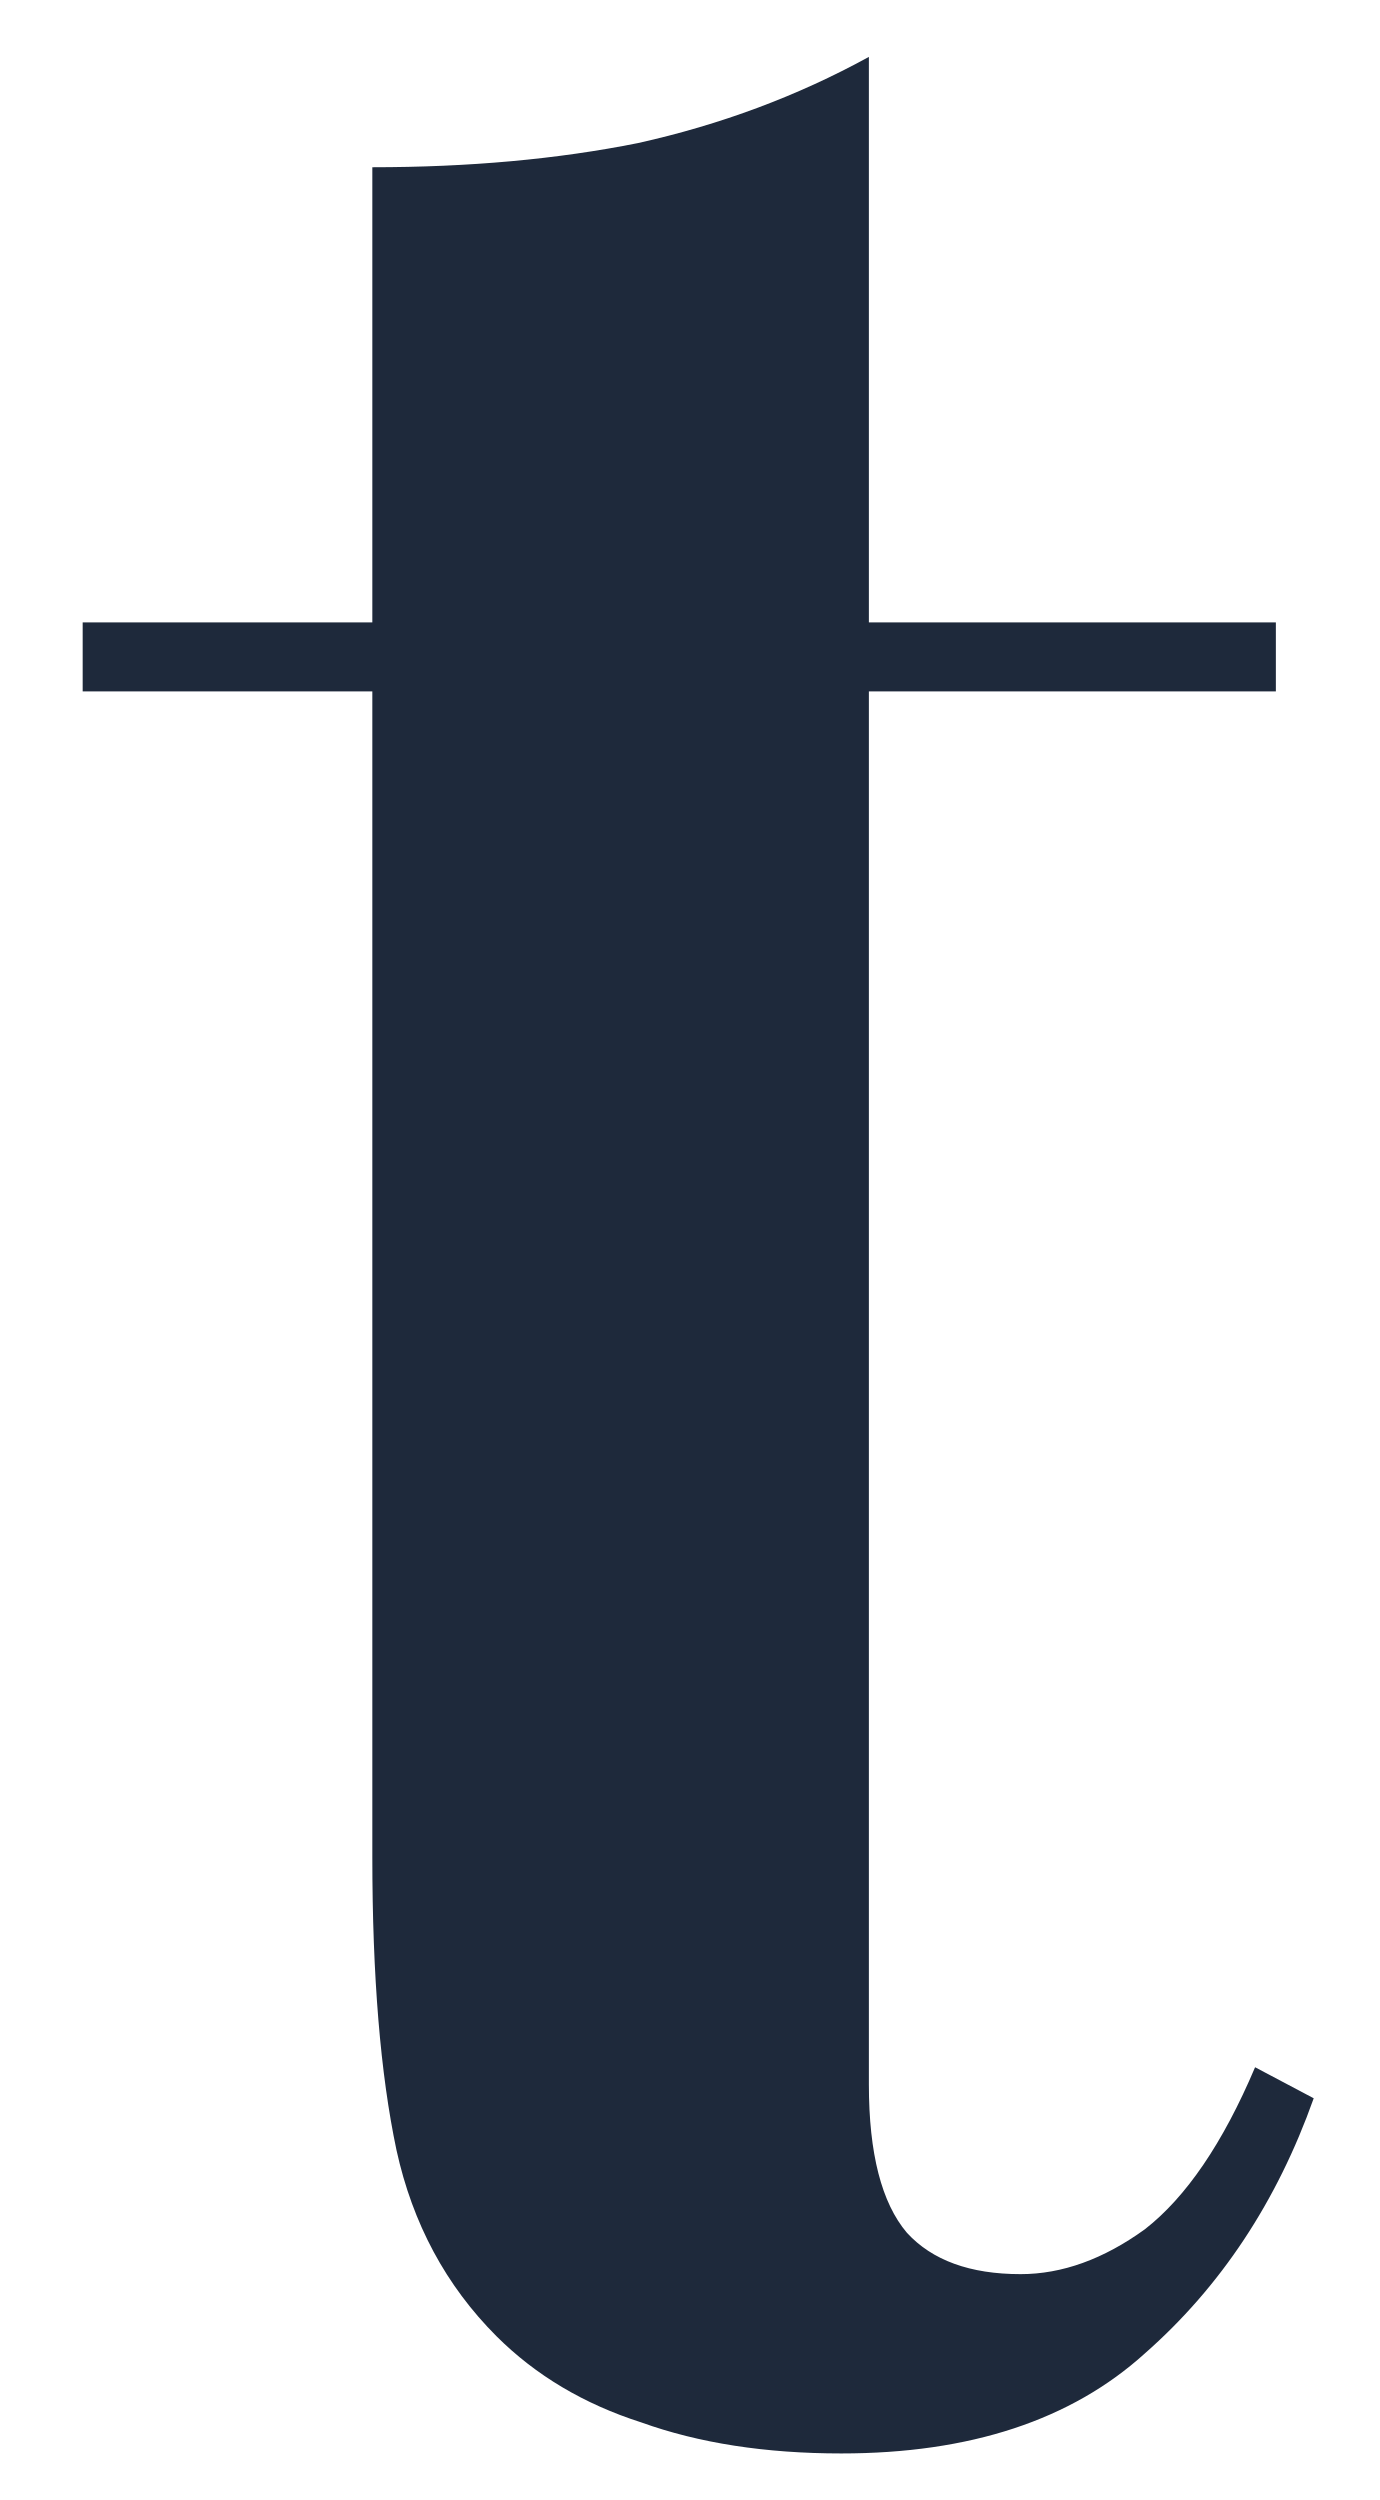
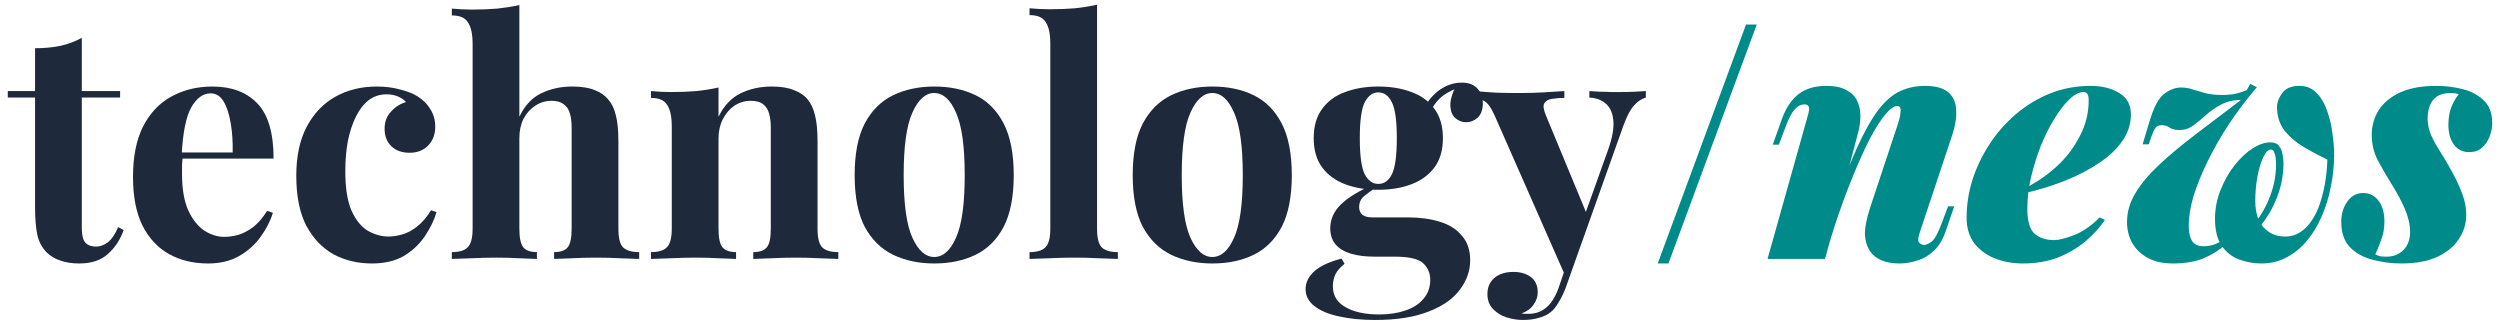
- <svg xmlns="http://www.w3.org/2000/svg" width="16" height="29" viewBox="0 0 16 29" fill="none">
-   <path d="M10.079 0.66V7.22H14.8V8.02H10.079V24.18C10.079 24.98 10.226 25.553 10.52 25.9C10.813 26.22 11.253 26.38 11.839 26.38C12.319 26.38 12.8 26.207 13.28 25.86C13.759 25.487 14.186 24.86 14.559 23.98L15.239 24.34C14.813 25.54 14.159 26.527 13.28 27.3C12.426 28.073 11.253 28.46 9.759 28.46C8.879 28.46 8.106 28.34 7.439 28.1C6.773 27.887 6.213 27.553 5.759 27.1C5.173 26.513 4.786 25.793 4.599 24.94C4.413 24.06 4.319 22.927 4.319 21.54V8.02H0.959V7.22H4.319V1.94C5.439 1.94 6.466 1.847 7.399 1.66C8.359 1.447 9.253 1.113 10.079 0.66Z" fill="#1E293B" />
+ <svg xmlns="http://www.w3.org/2000/svg" width="308" height="40" viewBox="0 0 308 40" fill="none">
+   <path d="M292.641 31.34C292.854 31.447 293.067 31.527 293.281 31.58C293.521 31.607 293.774 31.62 294.041 31.62C294.867 31.62 295.547 31.353 296.081 30.82C296.641 30.26 296.921 29.513 296.921 28.58C296.921 27.673 296.707 26.727 296.281 25.74C295.854 24.753 295.294 23.713 294.601 22.62C293.961 21.58 293.401 20.607 292.921 19.7C292.441 18.767 292.201 17.74 292.201 16.62C292.201 15.473 292.494 14.447 293.081 13.54C293.667 12.633 294.547 11.913 295.721 11.38C296.894 10.847 298.374 10.58 300.161 10.58C301.281 10.58 302.361 10.713 303.401 10.98C304.467 11.247 305.334 11.713 306.001 12.38C306.694 13.02 307.041 13.953 307.041 15.18C307.041 15.713 306.934 16.26 306.721 16.82C306.507 17.38 306.187 17.847 305.761 18.22C305.361 18.567 304.841 18.74 304.201 18.74C303.401 18.74 302.774 18.433 302.321 17.82C301.867 17.18 301.641 16.367 301.641 15.38C301.641 14.527 301.774 13.767 302.041 13.1C302.334 12.433 302.627 11.94 302.921 11.62C302.707 11.513 302.374 11.46 301.921 11.46C300.987 11.46 300.281 11.727 299.801 12.26C299.347 12.793 299.107 13.567 299.081 14.58C299.081 15.167 299.187 15.767 299.401 16.38C299.641 16.967 299.947 17.567 300.321 18.18C300.694 18.767 301.067 19.38 301.441 20.02C302.321 21.513 302.934 22.74 303.281 23.7C303.654 24.633 303.841 25.553 303.841 26.46C303.841 27.553 303.534 28.553 302.921 29.46C302.334 30.367 301.441 31.1 300.241 31.66C299.067 32.193 297.601 32.46 295.841 32.46C294.587 32.46 293.387 32.3 292.241 31.98C291.121 31.687 290.201 31.167 289.481 30.42C288.787 29.673 288.441 28.647 288.441 27.34C288.441 26.353 288.694 25.513 289.201 24.82C289.681 24.127 290.334 23.78 291.161 23.78C291.934 23.78 292.561 24.1 293.041 24.74C293.521 25.38 293.761 26.233 293.761 27.3C293.761 28.153 293.614 28.94 293.321 29.66C293.054 30.38 292.827 30.94 292.641 31.34Z" fill="#008B8B" />
+   <path d="M274.209 30.1C273.463 30.793 272.556 31.367 271.489 31.82C270.449 32.247 269.183 32.46 267.689 32.46C266.489 32.46 265.463 32.233 264.609 31.78C263.783 31.327 263.143 30.713 262.689 29.94C262.263 29.167 262.049 28.3 262.049 27.34C262.049 26.113 262.396 24.927 263.089 23.78C263.783 22.633 264.756 21.473 266.009 20.3C267.289 19.1 268.809 17.833 270.569 16.5C272.329 15.167 274.263 13.7 276.369 12.1L276.249 12.3C275.263 12.3 274.409 12.487 273.689 12.86C272.969 13.233 272.329 13.673 271.769 14.18C271.236 14.66 270.716 15.087 270.209 15.46C269.703 15.833 269.143 16.02 268.529 16.02C268.023 16.02 267.623 15.927 267.329 15.74C267.036 15.527 266.703 15.42 266.329 15.42C265.983 15.42 265.716 15.54 265.529 15.78C265.369 16.02 265.196 16.407 265.009 16.94L264.729 17.78H263.969L264.849 14.86C265.356 13.18 265.943 12.087 266.609 11.58C267.303 11.047 267.996 10.78 268.689 10.78C269.223 10.78 269.703 10.86 270.129 11.02C270.583 11.153 271.089 11.3 271.649 11.46C272.209 11.62 272.943 11.7 273.849 11.7C274.143 11.7 274.543 11.673 275.049 11.62C275.583 11.54 276.169 11.367 276.809 11.1L277.209 10.34L278.049 10.74C276.823 12.18 275.689 13.673 274.649 15.22C273.636 16.767 272.756 18.3 272.009 19.82C271.263 21.34 270.676 22.78 270.249 24.14C269.849 25.5 269.649 26.727 269.649 27.82C269.649 28.593 269.783 29.207 270.049 29.66C270.316 30.113 270.809 30.34 271.529 30.34C271.929 30.34 272.329 30.273 272.729 30.14C273.129 30.007 273.503 29.82 273.849 29.58L274.209 30.1ZM281.569 29.14C282.236 29.14 282.836 28.967 283.369 28.62C283.903 28.273 284.369 27.807 284.769 27.22C285.196 26.607 285.543 25.9 285.809 25.1C286.076 24.3 286.289 23.447 286.449 22.54C286.609 21.607 286.703 20.647 286.729 19.66C285.823 19.233 284.889 18.74 283.929 18.18C282.969 17.62 282.156 16.94 281.489 16.14C280.849 15.313 280.529 14.327 280.529 13.18C280.529 12.62 280.743 12.047 281.169 11.46C281.596 10.873 282.303 10.58 283.289 10.58C284.169 10.58 284.889 10.887 285.449 11.5C286.009 12.087 286.436 12.833 286.729 13.74C287.049 14.647 287.263 15.58 287.369 16.54C287.503 17.473 287.569 18.3 287.569 19.02C287.569 20.327 287.436 21.633 287.169 22.94C286.929 24.247 286.556 25.473 286.049 26.62C285.569 27.74 284.969 28.74 284.249 29.62C283.529 30.5 282.689 31.193 281.729 31.7C280.796 32.207 279.743 32.46 278.569 32.46C277.663 32.46 276.769 32.3 275.889 31.98C275.009 31.66 274.289 31.1 273.729 30.3C273.169 29.5 272.889 28.393 272.889 26.98C272.889 25.727 273.116 24.54 273.569 23.42C274.023 22.273 274.596 21.26 275.289 20.38C275.983 19.5 276.716 18.807 277.489 18.3C278.289 17.793 279.023 17.54 279.689 17.54C280.196 17.54 280.556 17.687 280.769 17.98C281.009 18.273 281.156 18.62 281.209 19.02C281.289 19.42 281.329 19.767 281.329 20.06C281.329 21.793 280.956 23.46 280.209 25.06C279.489 26.66 278.423 28.1 277.009 29.38L276.729 28.7C277.849 27.607 278.743 26.313 279.409 24.82C280.076 23.3 280.409 21.793 280.409 20.3C280.409 19.74 280.356 19.287 280.249 18.94C280.143 18.593 279.983 18.42 279.769 18.42C279.449 18.42 279.143 18.727 278.849 19.34C278.556 19.953 278.316 20.74 278.129 21.7C277.943 22.66 277.849 23.687 277.849 24.78C277.849 25.633 277.983 26.393 278.249 27.06C278.543 27.7 278.969 28.207 279.529 28.58C280.089 28.953 280.769 29.14 281.569 29.14Z" fill="#008B8B" />
+   <path d="M248.886 23.5C249.739 23.1 250.579 22.62 251.406 22.06C252.232 21.5 252.992 20.887 253.686 20.22C254.752 19.18 255.619 17.993 256.286 16.66C256.979 15.327 257.326 13.887 257.326 12.34C257.326 11.967 257.272 11.713 257.166 11.58C257.059 11.42 256.899 11.34 256.686 11.34C256.152 11.34 255.566 11.647 254.926 12.26C254.312 12.847 253.699 13.647 253.086 14.66C252.472 15.647 251.912 16.767 251.406 18.02C250.926 19.273 250.526 20.567 250.206 21.9C249.912 23.207 249.766 24.473 249.766 25.7C249.766 27.247 250.072 28.287 250.686 28.82C251.299 29.327 252.099 29.58 253.086 29.58C253.619 29.58 254.419 29.38 255.486 28.98C256.552 28.58 257.619 27.847 258.686 26.78L259.326 27.1C258.739 27.98 257.966 28.833 257.006 29.66C256.046 30.487 254.912 31.167 253.606 31.7C252.299 32.207 250.832 32.46 249.206 32.46C247.952 32.46 246.792 32.247 245.726 31.82C244.686 31.393 243.846 30.767 243.206 29.94C242.592 29.087 242.286 28.047 242.286 26.82C242.286 25.247 242.526 23.687 243.006 22.14C243.512 20.593 244.219 19.127 245.126 17.74C246.032 16.353 247.112 15.127 248.366 14.06C249.646 12.967 251.059 12.113 252.606 11.5C254.152 10.887 255.806 10.58 257.566 10.58C258.979 10.58 260.152 10.873 261.086 11.46C262.046 12.02 262.526 12.9 262.526 14.1C262.526 15.113 262.259 16.073 261.726 16.98C261.192 17.86 260.459 18.673 259.526 19.42C258.592 20.14 257.539 20.793 256.366 21.38C255.192 21.967 253.952 22.473 252.646 22.9C251.366 23.327 250.099 23.66 248.846 23.9L248.886 23.5Z" fill="#008B8B" />
+   <path d="M224.84 31.9H217.76L222.64 14.54C222.773 14.113 222.853 13.78 222.88 13.54C222.907 13.3 222.867 13.127 222.76 13.02C222.68 12.913 222.52 12.86 222.28 12.86C221.88 12.86 221.507 13.047 221.16 13.42C220.813 13.767 220.453 14.42 220.08 15.38L219.16 17.82H218.4L219.52 14.7C220.027 13.287 220.72 12.247 221.6 11.58C222.48 10.913 223.613 10.58 225 10.58C226.04 10.58 226.867 10.753 227.48 11.1C228.093 11.42 228.533 11.86 228.8 12.42C229.067 12.98 229.2 13.593 229.2 14.26C229.2 14.9 229.12 15.54 228.96 16.18L224.84 31.9ZM225.76 26.18C226.853 22.927 227.853 20.287 228.76 18.26C229.693 16.207 230.587 14.62 231.44 13.5C232.32 12.38 233.213 11.62 234.12 11.22C235.053 10.793 236.053 10.58 237.12 10.58C238.453 10.58 239.427 10.847 240.04 11.38C240.653 11.913 240.973 12.647 241 13.58C241.053 14.487 240.893 15.5 240.52 16.62L236.56 28.5C236.293 29.247 236.253 29.713 236.44 29.9C236.653 30.087 236.853 30.18 237.04 30.18C237.28 30.18 237.587 30.047 237.96 29.78C238.333 29.487 238.733 28.78 239.16 27.66L240 25.42H240.76L239.76 28.34C239.387 29.46 238.88 30.313 238.24 30.9C237.627 31.487 236.947 31.887 236.2 32.1C235.48 32.34 234.76 32.46 234.04 32.46C233.213 32.46 232.493 32.34 231.88 32.1C231.267 31.86 230.787 31.5 230.44 31.02C230.04 30.46 229.813 29.767 229.76 28.94C229.733 28.087 229.947 26.967 230.4 25.58L233.84 15.22C234 14.74 234.093 14.34 234.12 14.02C234.173 13.7 234.173 13.46 234.12 13.3C234.067 13.14 233.947 13.06 233.76 13.06C233.333 13.06 232.827 13.42 232.24 14.14C231.653 14.86 231.027 15.847 230.36 17.1C229.72 18.353 229.067 19.793 228.4 21.42C227.733 23.02 227.093 24.713 226.48 26.5C225.867 28.26 225.333 30.02 224.88 31.78L225.76 26.18Z" fill="#008B8B" />
+   <path d="M216.432 3.02L205.552 32.46H204.232L215.112 3.02H216.432Z" fill="#008B8B" />
+   <path d="M202.769 11.22V12.02C202.263 12.153 201.783 12.473 201.329 12.98C200.876 13.46 200.436 14.287 200.009 15.46L194.369 31.3L192.889 34.1L184.169 14.3C183.716 13.26 183.263 12.633 182.809 12.42C182.383 12.18 182.009 12.06 181.689 12.06V11.22C182.569 11.3 183.476 11.367 184.409 11.42C185.369 11.447 186.289 11.46 187.169 11.46C188.263 11.46 189.263 11.433 190.169 11.38C191.076 11.327 191.929 11.273 192.729 11.22V12.06C192.196 12.06 191.689 12.1 191.209 12.18C190.756 12.233 190.436 12.42 190.249 12.74C190.089 13.033 190.169 13.553 190.489 14.3L195.529 26.46L195.169 26.7L198.129 18.42C198.636 16.98 198.849 15.807 198.769 14.9C198.689 13.967 198.396 13.273 197.889 12.82C197.383 12.34 196.689 12.073 195.809 12.02V11.22C196.236 11.247 196.676 11.273 197.129 11.3C197.583 11.3 198.036 11.313 198.489 11.34C198.943 11.34 199.343 11.34 199.689 11.34C200.223 11.34 200.783 11.327 201.369 11.3C201.956 11.273 202.423 11.247 202.769 11.22ZM194.369 31.3L192.849 35.58C192.583 36.247 192.303 36.807 192.009 37.26C191.743 37.74 191.436 38.127 191.089 38.42C190.716 38.74 190.236 38.98 189.649 39.14C189.063 39.327 188.383 39.42 187.609 39.42C186.969 39.42 186.303 39.313 185.609 39.1C184.943 38.887 184.383 38.54 183.929 38.06C183.476 37.58 183.249 36.967 183.249 36.22C183.249 35.393 183.543 34.727 184.129 34.22C184.716 33.74 185.489 33.5 186.449 33.5C187.329 33.5 188.049 33.713 188.609 34.14C189.169 34.567 189.449 35.193 189.449 36.02C189.449 36.553 189.276 37.06 188.929 37.54C188.609 38.02 188.116 38.38 187.449 38.62C187.583 38.647 187.743 38.66 187.929 38.66C188.116 38.66 188.263 38.66 188.369 38.66C189.169 38.66 189.876 38.407 190.489 37.9C191.103 37.393 191.609 36.593 192.009 35.5L193.409 31.38L194.369 31.3Z" fill="#1E293B" />
+   <path d="M169.407 39.42C167.754 39.42 166.274 39.273 164.967 38.98C163.687 38.713 162.674 38.287 161.927 37.7C161.207 37.14 160.847 36.447 160.847 35.62C160.847 34.793 161.22 34.047 161.967 33.38C162.714 32.74 163.82 32.233 165.287 31.86L165.647 32.5C165.14 32.9 164.767 33.327 164.527 33.78C164.314 34.26 164.207 34.753 164.207 35.26C164.207 36.38 164.714 37.233 165.727 37.82C166.767 38.433 168.167 38.74 169.927 38.74C171.127 38.74 172.194 38.58 173.127 38.26C174.087 37.94 174.834 37.46 175.367 36.82C175.927 36.18 176.207 35.393 176.207 34.46C176.207 33.66 175.914 32.98 175.327 32.42C174.74 31.887 173.567 31.62 171.807 31.62H169.327C168.234 31.62 167.274 31.5 166.447 31.26C165.647 31.02 165.02 30.647 164.567 30.14C164.114 29.607 163.887 28.94 163.887 28.14C163.887 27.02 164.327 26.033 165.207 25.18C166.087 24.327 167.394 23.527 169.127 22.78L169.527 23.1C169.02 23.42 168.54 23.767 168.087 24.14C167.66 24.487 167.447 24.94 167.447 25.5C167.447 26.353 167.98 26.78 169.047 26.78H173.407C174.874 26.78 176.18 26.953 177.327 27.3C178.5 27.647 179.42 28.22 180.087 29.02C180.78 29.793 181.127 30.807 181.127 32.06C181.127 33.367 180.7 34.58 179.847 35.7C179.02 36.82 177.74 37.713 176.007 38.38C174.274 39.073 172.074 39.42 169.407 39.42ZM169.807 23.38C168.287 23.38 166.927 23.153 165.727 22.7C164.527 22.247 163.58 21.553 162.887 20.62C162.194 19.687 161.847 18.487 161.847 17.02C161.847 15.553 162.194 14.353 162.887 13.42C163.58 12.46 164.527 11.767 165.727 11.34C166.927 10.887 168.287 10.66 169.807 10.66C171.327 10.66 172.687 10.887 173.887 11.34C175.087 11.767 176.034 12.46 176.727 13.42C177.42 14.353 177.767 15.553 177.767 17.02C177.767 18.487 177.42 19.687 176.727 20.62C176.034 21.553 175.087 22.247 173.887 22.7C172.687 23.153 171.327 23.38 169.807 23.38ZM169.807 22.66C170.527 22.66 171.087 22.26 171.487 21.46C171.887 20.633 172.087 19.153 172.087 17.02C172.087 14.887 171.887 13.42 171.487 12.62C171.087 11.793 170.527 11.38 169.807 11.38C169.114 11.38 168.554 11.793 168.127 12.62C167.727 13.42 167.527 14.887 167.527 17.02C167.527 19.153 167.727 20.633 168.127 21.46C168.554 22.26 169.114 22.66 169.807 22.66ZM176.047 14.1L175.247 13.82C175.647 12.78 176.287 11.913 177.167 11.22C178.074 10.527 179.047 10.18 180.087 10.18C180.94 10.18 181.58 10.42 182.007 10.9C182.46 11.353 182.687 11.953 182.687 12.7C182.687 13.5 182.474 14.1 182.047 14.5C181.62 14.873 181.14 15.06 180.607 15.06C180.154 15.06 179.727 14.9 179.327 14.58C178.954 14.26 178.74 13.78 178.687 13.14C178.634 12.473 178.86 11.62 179.367 10.58L179.647 10.82C178.634 11.193 177.874 11.633 177.367 12.14C176.86 12.62 176.42 13.273 176.047 14.1Z" fill="#1E293B" />
+   <path d="M149.35 10.66C151.296 10.66 153.003 11.02 154.47 11.74C155.936 12.46 157.083 13.62 157.91 15.22C158.736 16.82 159.15 18.94 159.15 21.58C159.15 24.22 158.736 26.34 157.91 27.94C157.083 29.513 155.936 30.66 154.47 31.38C153.003 32.1 151.296 32.46 149.35 32.46C147.456 32.46 145.763 32.1 144.27 31.38C142.803 30.66 141.643 29.513 140.79 27.94C139.963 26.34 139.55 24.22 139.55 21.58C139.55 18.94 139.963 16.82 140.79 15.22C141.643 13.62 142.803 12.46 144.27 11.74C145.763 11.02 147.456 10.66 149.35 10.66ZM149.35 11.46C148.283 11.46 147.39 12.26 146.67 13.86C145.95 15.433 145.59 18.007 145.59 21.58C145.59 25.153 145.95 27.727 146.67 29.3C147.39 30.873 148.283 31.66 149.35 31.66C150.443 31.66 151.336 30.873 152.03 29.3C152.75 27.727 153.11 25.153 153.11 21.58C153.11 18.007 152.75 15.433 152.03 13.86C151.336 12.26 150.443 11.46 149.35 11.46Z" fill="#1E293B" />
+   <path d="M135.158 0.58V28.18C135.158 29.3 135.345 30.06 135.718 30.46C136.118 30.86 136.785 31.06 137.718 31.06V31.9C137.212 31.873 136.452 31.847 135.438 31.82C134.425 31.767 133.398 31.74 132.358 31.74C131.318 31.74 130.265 31.767 129.198 31.82C128.158 31.847 127.372 31.873 126.838 31.9V31.06C127.772 31.06 128.425 30.86 128.798 30.46C129.198 30.06 129.398 29.3 129.398 28.18V5.38C129.398 4.18 129.212 3.3 128.838 2.74C128.492 2.153 127.825 1.86 126.838 1.86V1.02C127.692 1.1 128.518 1.14 129.318 1.14C130.412 1.14 131.452 1.1 132.438 1.02C133.425 0.913 134.332 0.767 135.158 0.58Z" fill="#1E293B" />
+   <path d="M115.092 10.66C117.039 10.66 118.745 11.02 120.212 11.74C121.679 12.46 122.825 13.62 123.652 15.22C124.479 16.82 124.892 18.94 124.892 21.58C124.892 24.22 124.479 26.34 123.652 27.94C122.825 29.513 121.679 30.66 120.212 31.38C118.745 32.1 117.039 32.46 115.092 32.46C113.199 32.46 111.505 32.1 110.012 31.38C108.545 30.66 107.385 29.513 106.532 27.94C105.705 26.34 105.292 24.22 105.292 21.58C105.292 18.94 105.705 16.82 106.532 15.22C107.385 13.62 108.545 12.46 110.012 11.74C111.505 11.02 113.199 10.66 115.092 10.66ZM115.092 11.46C114.025 11.46 113.132 12.26 112.412 13.86C111.692 15.433 111.332 18.007 111.332 21.58C111.332 25.153 111.692 27.727 112.412 29.3C113.132 30.873 114.025 31.66 115.092 31.66C116.185 31.66 117.079 30.873 117.772 29.3C118.492 27.727 118.852 25.153 118.852 21.58C118.852 18.007 118.492 15.433 117.772 13.86C117.079 12.26 116.185 11.46 115.092 11.46Z" fill="#1E293B" />
+   <path d="M95.082 10.66C96.202 10.66 97.108 10.807 97.802 11.1C98.522 11.367 99.082 11.74 99.482 12.22C99.908 12.727 100.215 13.38 100.402 14.18C100.615 14.98 100.722 16.06 100.722 17.42V28.18C100.722 29.3 100.908 30.06 101.282 30.46C101.682 30.86 102.348 31.06 103.282 31.06V31.9C102.775 31.873 102.015 31.847 101.002 31.82C99.988 31.767 98.988 31.74 98.002 31.74C96.988 31.74 95.988 31.767 95.002 31.82C94.042 31.847 93.308 31.873 92.802 31.9V31.06C93.602 31.06 94.162 30.86 94.482 30.46C94.802 30.06 94.962 29.3 94.962 28.18V15.74C94.962 15.073 94.895 14.5 94.762 14.02C94.628 13.513 94.388 13.127 94.042 12.86C93.695 12.567 93.175 12.42 92.482 12.42C91.762 12.42 91.095 12.62 90.482 13.02C89.895 13.42 89.415 13.98 89.042 14.7C88.695 15.393 88.522 16.18 88.522 17.06V28.18C88.522 29.3 88.682 30.06 89.002 30.46C89.348 30.86 89.908 31.06 90.682 31.06V31.9C90.202 31.873 89.495 31.847 88.562 31.82C87.655 31.767 86.708 31.74 85.722 31.74C84.708 31.74 83.668 31.767 82.602 31.82C81.535 31.847 80.735 31.873 80.202 31.9V31.06C81.135 31.06 81.788 30.86 82.162 30.46C82.562 30.06 82.762 29.3 82.762 28.18V15.58C82.762 14.38 82.575 13.5 82.202 12.94C81.855 12.353 81.188 12.06 80.202 12.06V11.22C81.055 11.3 81.882 11.34 82.682 11.34C83.802 11.34 84.842 11.3 85.802 11.22C86.788 11.113 87.695 10.967 88.522 10.78V14.38C89.188 13.02 90.095 12.06 91.242 11.5C92.388 10.94 93.668 10.66 95.082 10.66Z" fill="#1E293B" />
+   <path d="M63.986 0.62V14.38C64.652 12.993 65.546 12.033 66.666 11.5C67.812 10.94 69.092 10.66 70.506 10.66C71.652 10.66 72.572 10.807 73.266 11.1C73.959 11.367 74.506 11.74 74.906 12.22C75.359 12.727 75.679 13.38 75.866 14.18C76.079 14.98 76.186 16.06 76.186 17.42V28.18C76.186 29.3 76.372 30.06 76.746 30.46C77.146 30.86 77.812 31.06 78.746 31.06V31.9C78.239 31.873 77.466 31.847 76.426 31.82C75.412 31.767 74.426 31.74 73.466 31.74C72.426 31.74 71.412 31.767 70.426 31.82C69.466 31.847 68.746 31.873 68.266 31.9V31.06C69.066 31.06 69.626 30.86 69.946 30.46C70.266 30.06 70.426 29.3 70.426 28.18V15.74C70.426 15.073 70.359 14.5 70.226 14.02C70.092 13.513 69.839 13.127 69.466 12.86C69.119 12.567 68.612 12.42 67.946 12.42C67.226 12.42 66.559 12.62 65.946 13.02C65.359 13.393 64.879 13.927 64.506 14.62C64.159 15.313 63.986 16.113 63.986 17.02V28.18C63.986 29.3 64.146 30.06 64.466 30.46C64.786 30.86 65.346 31.06 66.146 31.06V31.9C65.666 31.873 64.959 31.847 64.026 31.82C63.092 31.767 62.146 31.74 61.186 31.74C60.146 31.74 59.092 31.767 58.026 31.82C56.986 31.847 56.199 31.873 55.666 31.9V31.06C56.599 31.06 57.252 30.86 57.626 30.46C58.026 30.06 58.226 29.3 58.226 28.18V5.42C58.226 4.22 58.039 3.34 57.666 2.78C57.319 2.193 56.652 1.9 55.666 1.9V1.06C56.519 1.14 57.346 1.18 58.146 1.18C59.239 1.18 60.279 1.14 61.266 1.06C62.252 0.953 63.159 0.807 63.986 0.62Z" fill="#1E293B" />
+   <path d="M46.422 10.66C47.462 10.66 48.409 10.78 49.262 11.02C50.142 11.233 50.862 11.513 51.422 11.86C52.115 12.287 52.649 12.82 53.022 13.46C53.422 14.073 53.622 14.793 53.622 15.62C53.622 16.553 53.329 17.327 52.742 17.94C52.155 18.527 51.395 18.82 50.462 18.82C49.529 18.82 48.782 18.553 48.222 18.02C47.662 17.487 47.382 16.767 47.382 15.86C47.382 15.007 47.649 14.3 48.182 13.74C48.715 13.153 49.329 12.767 50.022 12.58C49.809 12.313 49.489 12.087 49.062 11.9C48.635 11.713 48.155 11.62 47.622 11.62C46.795 11.62 46.062 11.86 45.422 12.34C44.809 12.82 44.289 13.487 43.862 14.34C43.435 15.193 43.102 16.193 42.862 17.34C42.649 18.487 42.542 19.74 42.542 21.1C42.542 23.153 42.795 24.767 43.302 25.94C43.835 27.113 44.502 27.94 45.302 28.42C46.129 28.9 46.982 29.14 47.862 29.14C48.369 29.14 48.915 29.06 49.502 28.9C50.115 28.74 50.729 28.42 51.342 27.94C51.982 27.46 52.569 26.78 53.102 25.9L53.782 26.14C53.489 27.127 53.009 28.113 52.342 29.1C51.675 30.087 50.809 30.9 49.742 31.54C48.675 32.153 47.369 32.46 45.822 32.46C44.089 32.46 42.515 32.087 41.102 31.34C39.715 30.567 38.595 29.393 37.742 27.82C36.915 26.22 36.502 24.167 36.502 21.66C36.502 19.26 36.929 17.247 37.782 15.62C38.662 13.967 39.849 12.727 41.342 11.9C42.835 11.073 44.529 10.66 46.422 10.66Z" fill="#1E293B" />
+   <path d="M26.186 10.66C28.532 10.66 30.372 11.353 31.706 12.74C33.039 14.127 33.706 16.393 33.706 19.54H20.546L20.466 18.78H28.666C28.692 17.473 28.612 16.273 28.426 15.18C28.239 14.06 27.946 13.167 27.546 12.5C27.146 11.833 26.612 11.5 25.946 11.5C25.012 11.5 24.212 12.087 23.546 13.26C22.906 14.433 22.519 16.38 22.386 19.1L22.506 19.34C22.479 19.66 22.452 19.993 22.426 20.34C22.426 20.687 22.426 21.047 22.426 21.42C22.426 23.26 22.679 24.753 23.186 25.9C23.719 27.047 24.386 27.887 25.186 28.42C25.986 28.927 26.799 29.18 27.626 29.18C28.186 29.18 28.759 29.1 29.346 28.94C29.959 28.753 30.572 28.433 31.186 27.98C31.799 27.5 32.372 26.833 32.906 25.98L33.626 26.22C33.306 27.233 32.799 28.22 32.106 29.18C31.412 30.14 30.532 30.927 29.466 31.54C28.399 32.153 27.119 32.46 25.626 32.46C23.812 32.46 22.212 32.073 20.826 31.3C19.439 30.527 18.346 29.353 17.546 27.78C16.772 26.207 16.386 24.207 16.386 21.78C16.386 19.3 16.799 17.233 17.626 15.58C18.479 13.927 19.639 12.7 21.106 11.9C22.599 11.073 24.292 10.66 26.186 10.66Z" fill="#1E293B" />
+   <path d="M10.079 4.66V11.22H14.8V12.02H10.079V28.18C10.079 28.98 10.226 29.553 10.52 29.9C10.813 30.22 11.253 30.38 11.839 30.38C12.319 30.38 12.8 30.207 13.28 29.86C13.759 29.487 14.186 28.86 14.559 27.98L15.239 28.34C14.813 29.54 14.159 30.527 13.28 31.3C12.426 32.073 11.253 32.46 9.759 32.46C8.879 32.46 8.106 32.34 7.439 32.1C6.773 31.887 6.213 31.553 5.759 31.1C5.173 30.513 4.786 29.793 4.599 28.94C4.413 28.06 4.319 26.927 4.319 25.54V12.02H0.959V11.22H4.319V5.94C5.439 5.94 6.466 5.847 7.399 5.66C8.359 5.447 9.253 5.113 10.079 4.66Z" fill="#1E293B" />
</svg>
